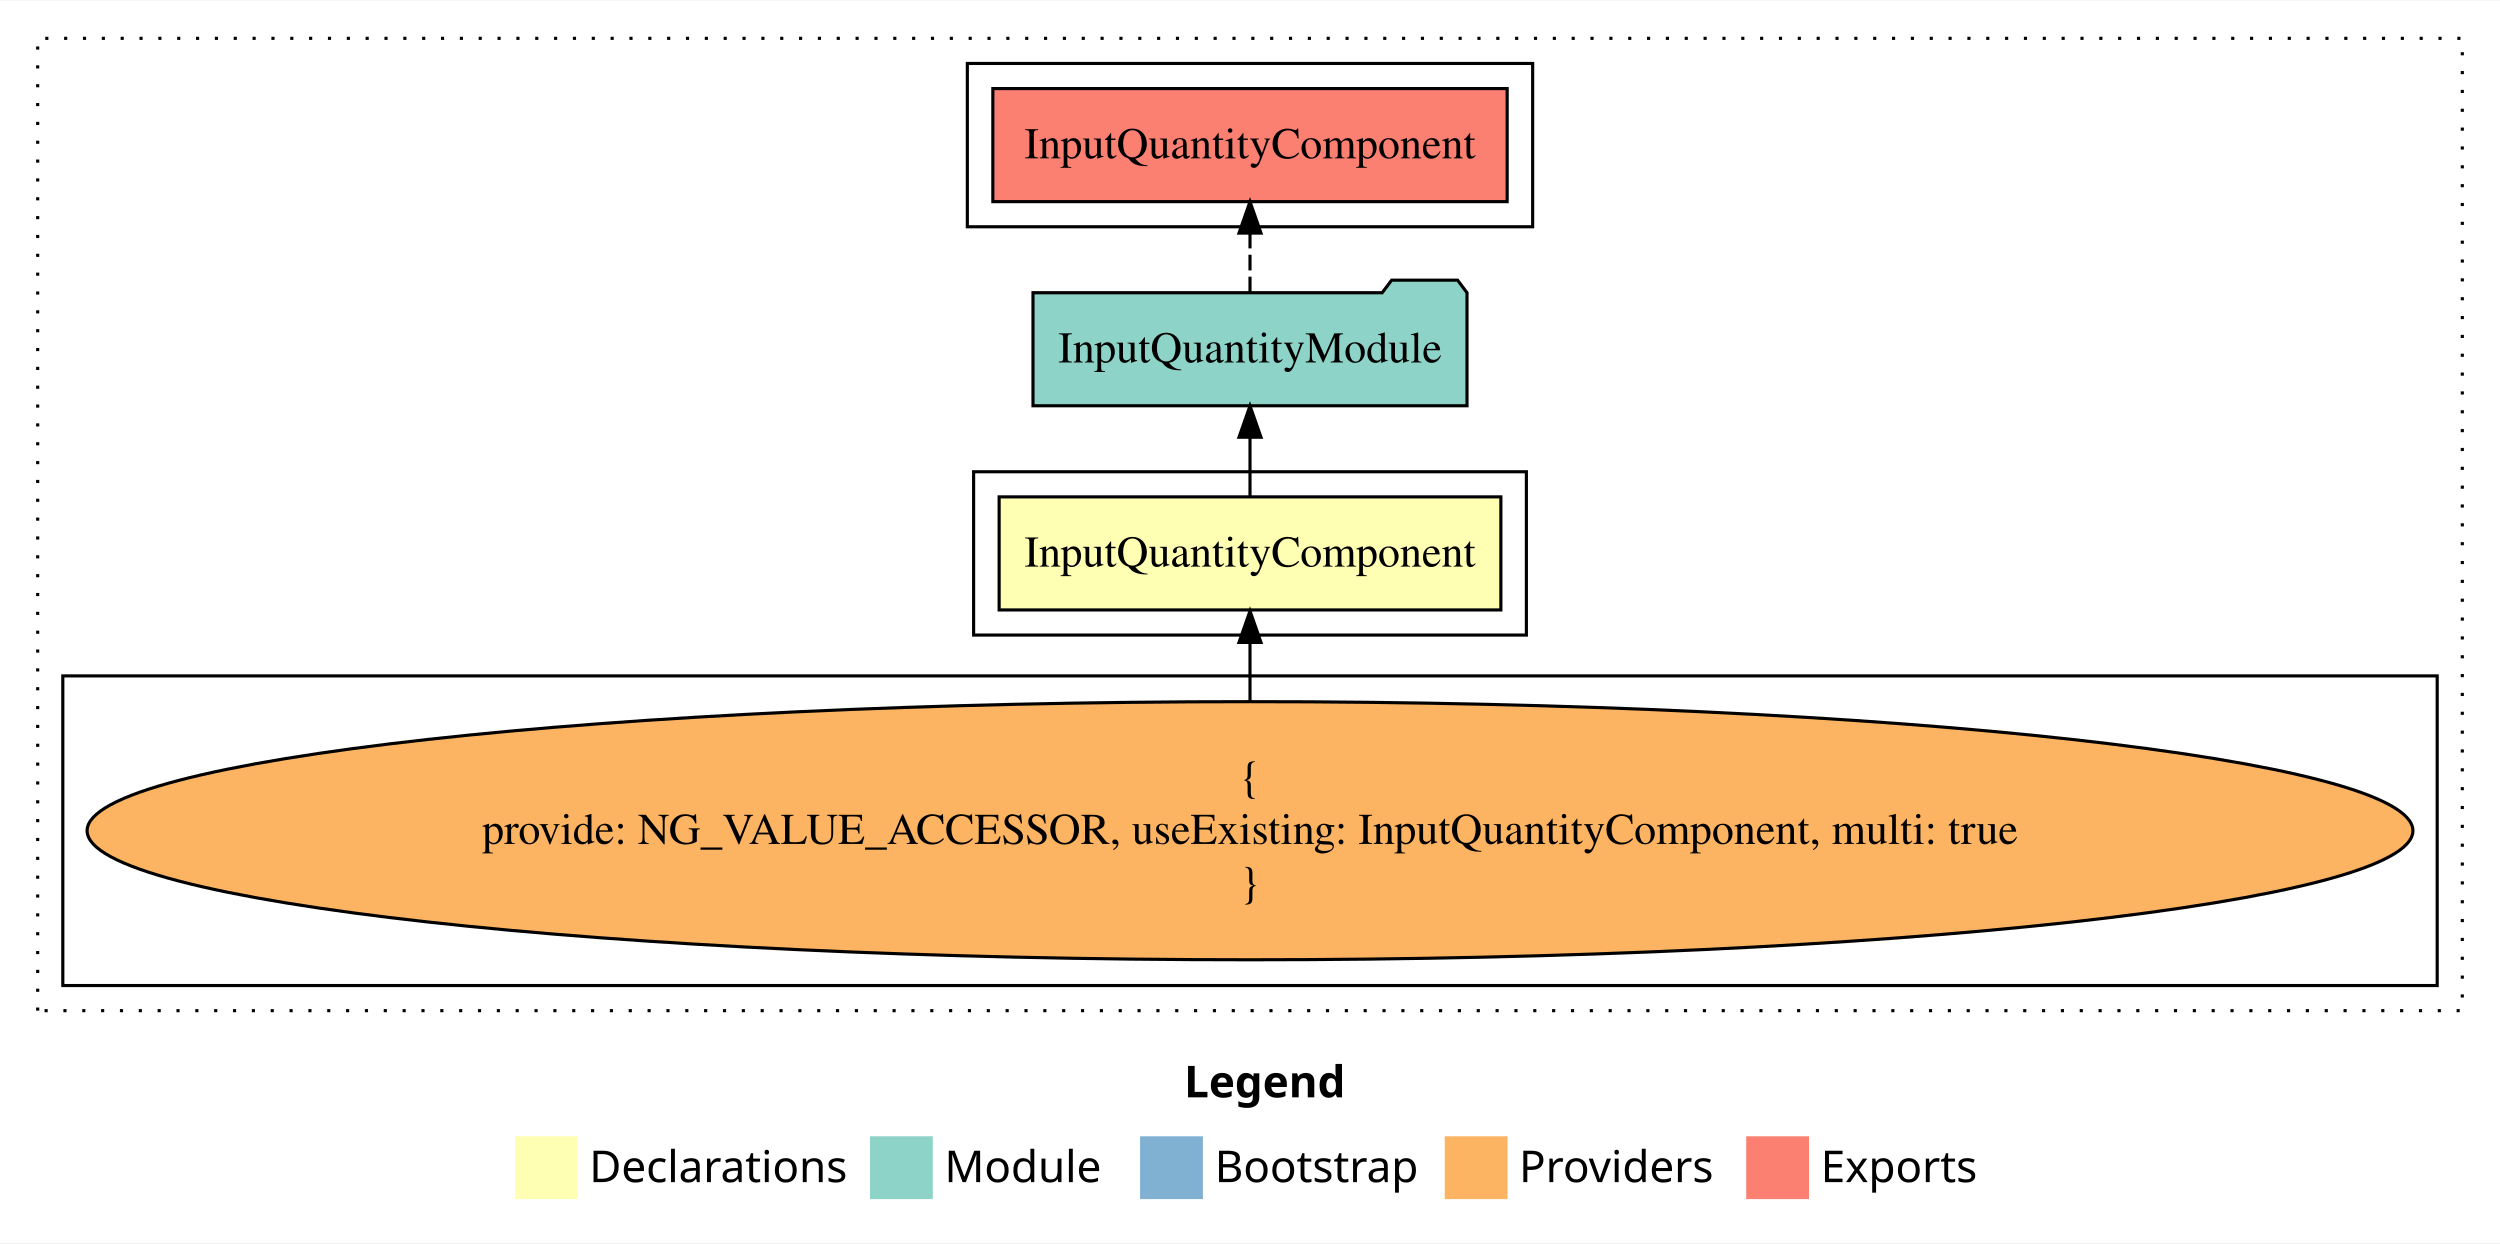
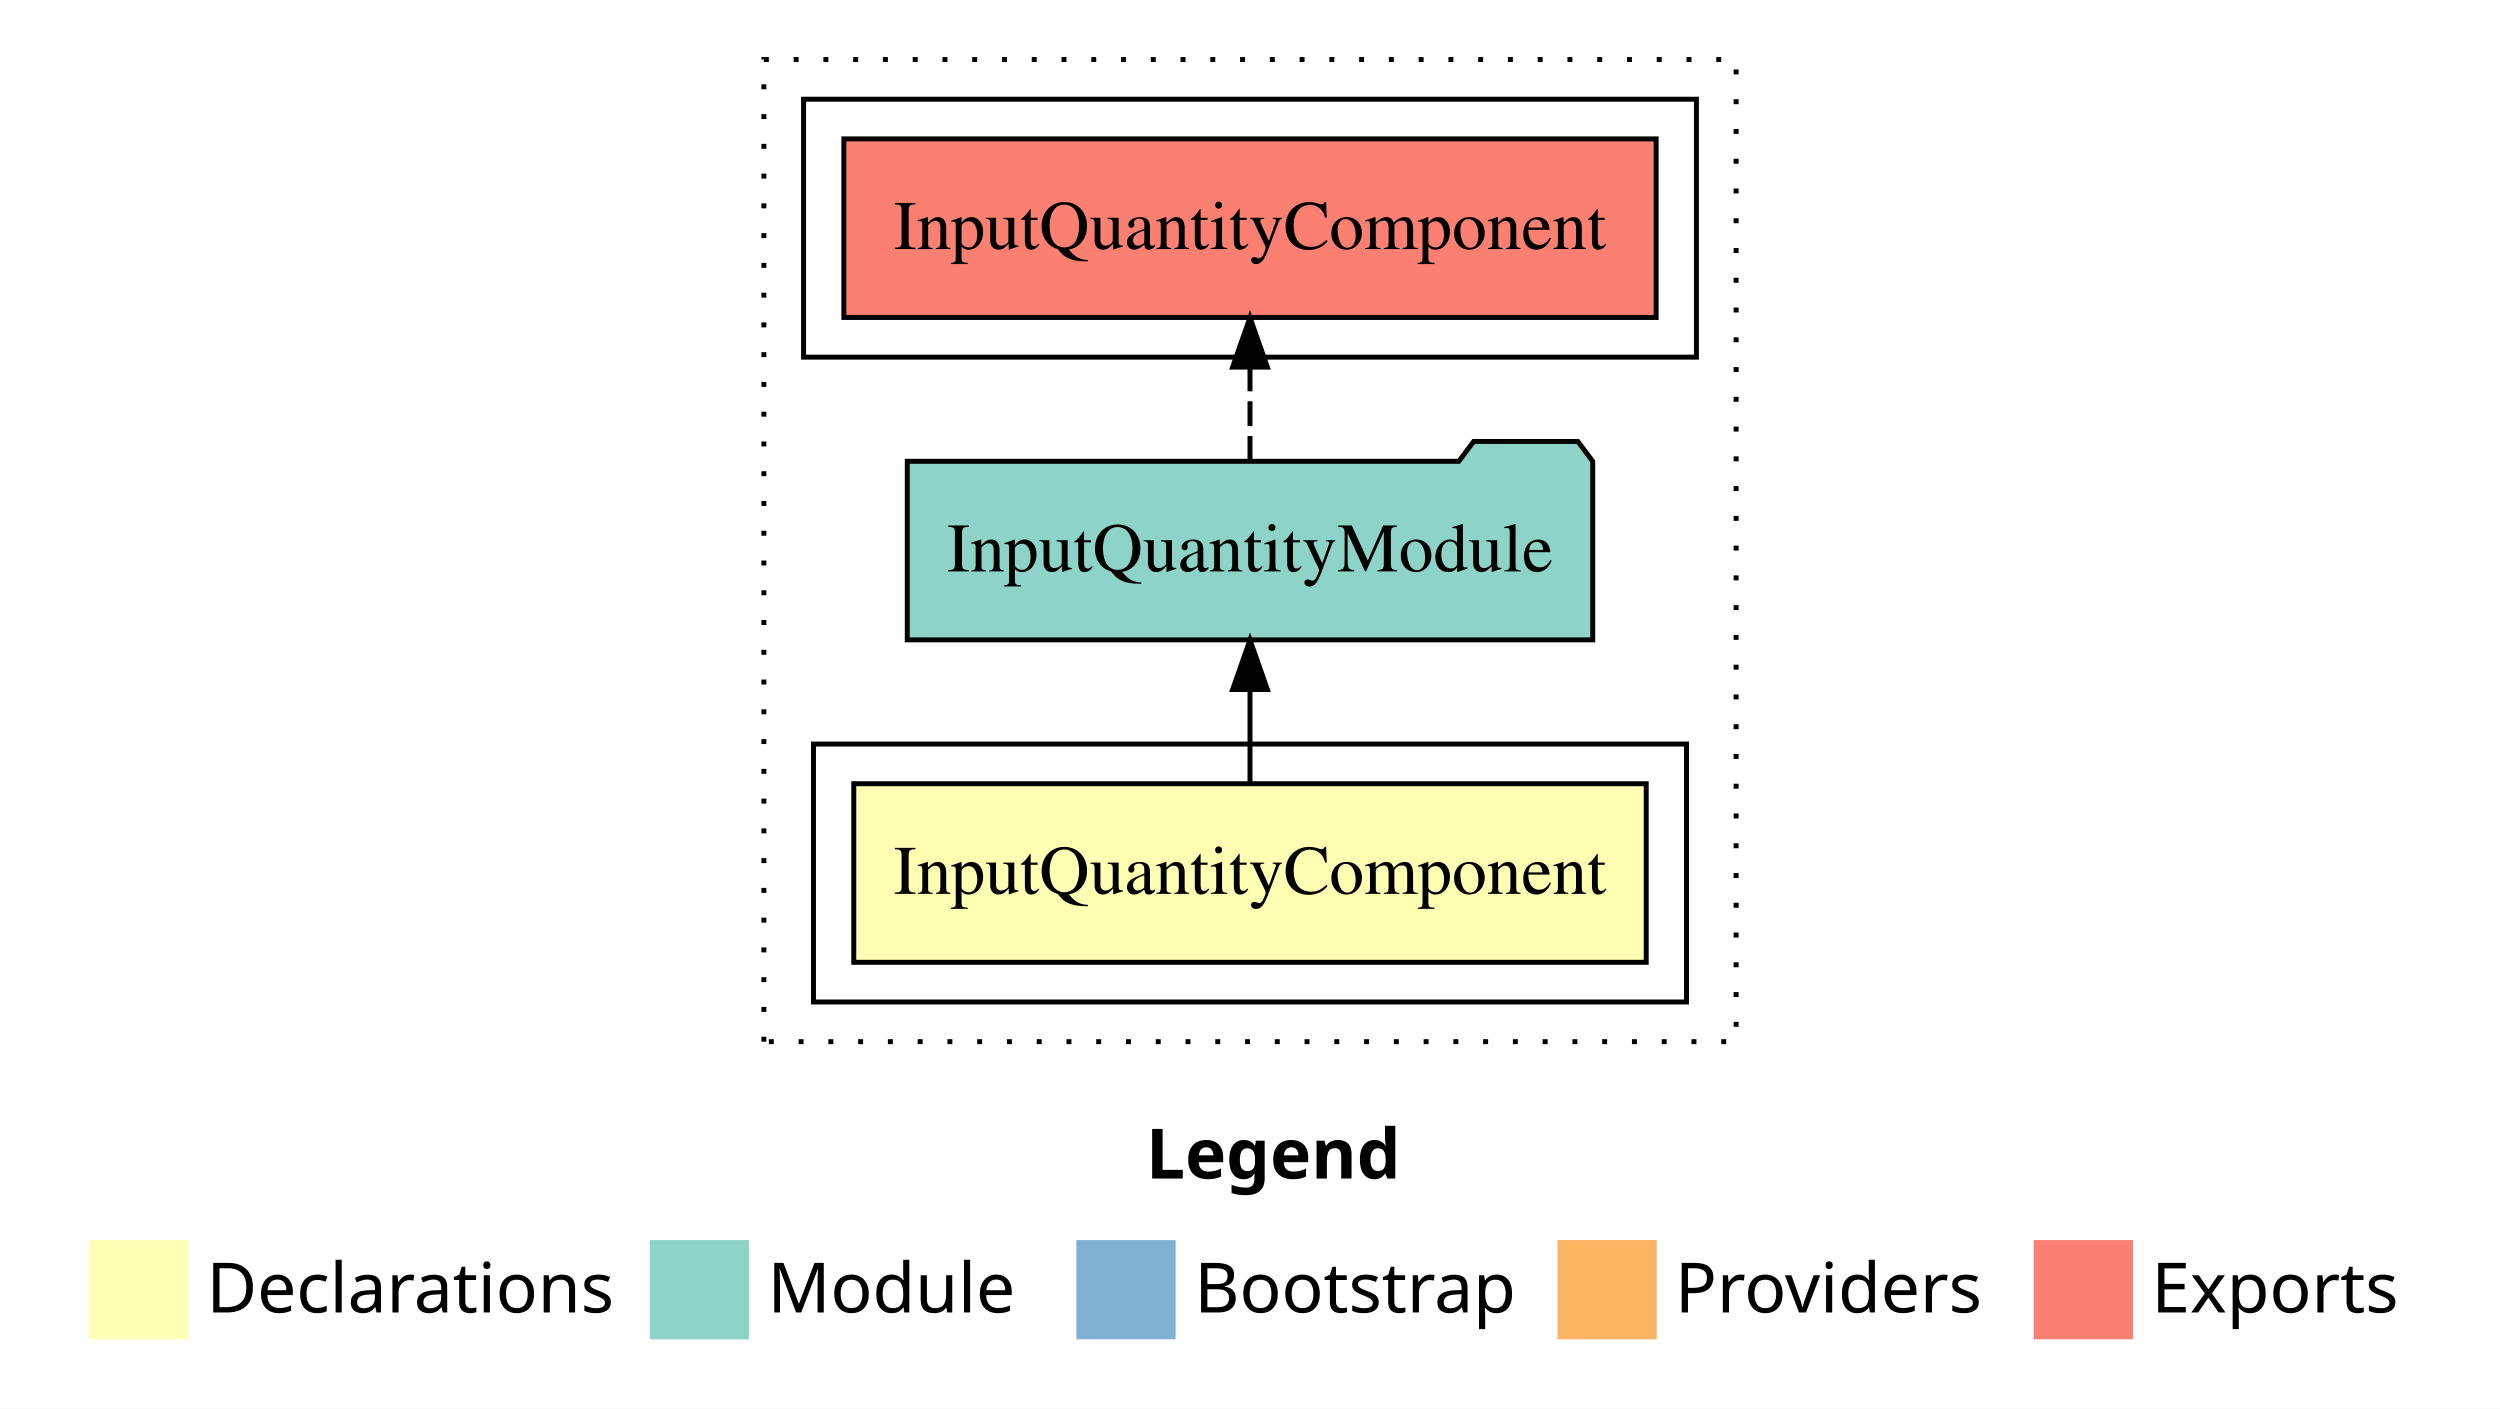
- <svg xmlns="http://www.w3.org/2000/svg" width="796pt" height="396pt" viewBox="0.00 0.00 796.00 395.59">
-   <g id="graph0" class="graph" transform="scale(1 1) rotate(0) translate(4 391.5901)">
-     <polygon fill="#ffffff" stroke="transparent" points="-4,4 -4,-391.59 792,-391.59 792,4 -4,4" />
-     <text text-anchor="start" x="373.009" y="-42.4" font-family="sans-serif" font-weight="bold" font-size="14.00" fill="#000000">Legend</text>
-     <polygon fill="#ffffb3" stroke="transparent" points="160,-10 160,-30 180,-30 180,-10 160,-10" />
-     <text text-anchor="start" x="183.629" y="-15.4" font-family="sans-serif" font-size="14.00" fill="#000000">  Declarations</text>
-     <polygon fill="#8dd3c7" stroke="transparent" points="273,-10 273,-30 293,-30 293,-10 273,-10" />
-     <text text-anchor="start" x="296.725" y="-15.4" font-family="sans-serif" font-size="14.00" fill="#000000">  Module</text>
-     <polygon fill="#80b1d3" stroke="transparent" points="359,-10 359,-30 379,-30 379,-10 359,-10" />
-     <text text-anchor="start" x="382.781" y="-15.4" font-family="sans-serif" font-size="14.00" fill="#000000">  Bootstrap</text>
-     <polygon fill="#fdb462" stroke="transparent" points="456,-10 456,-30 476,-30 476,-10 456,-10" />
-     <text text-anchor="start" x="479.673" y="-15.4" font-family="sans-serif" font-size="14.00" fill="#000000">  Providers</text>
-     <polygon fill="#fb8072" stroke="transparent" points="552,-10 552,-30 572,-30 572,-10 552,-10" />
-     <text text-anchor="start" x="575.726" y="-15.4" font-family="sans-serif" font-size="14.00" fill="#000000">  Exports</text>
+ <svg xmlns="http://www.w3.org/2000/svg" width="504pt" height="284pt" viewBox="0.00 0.00 504.00 284.00">
+   <g id="graph0" class="graph" transform="scale(1 1) rotate(0) translate(4 280)">
+     <polygon fill="#ffffff" stroke="transparent" points="-4,4 -4,-280 500,-280 500,4 -4,4" />
+     <text text-anchor="start" x="227.009" y="-42.4" font-family="sans-serif" font-weight="bold" font-size="14.00" fill="#000000">Legend</text>
+     <polygon fill="#ffffb3" stroke="transparent" points="14,-10 14,-30 34,-30 34,-10 14,-10" />
+     <text text-anchor="start" x="37.629" y="-15.4" font-family="sans-serif" font-size="14.00" fill="#000000">  Declarations</text>
+     <polygon fill="#8dd3c7" stroke="transparent" points="127,-10 127,-30 147,-30 147,-10 127,-10" />
+     <text text-anchor="start" x="150.725" y="-15.4" font-family="sans-serif" font-size="14.00" fill="#000000">  Module</text>
+     <polygon fill="#80b1d3" stroke="transparent" points="213,-10 213,-30 233,-30 233,-10 213,-10" />
+     <text text-anchor="start" x="236.781" y="-15.4" font-family="sans-serif" font-size="14.00" fill="#000000">  Bootstrap</text>
+     <polygon fill="#fdb462" stroke="transparent" points="310,-10 310,-30 330,-30 330,-10 310,-10" />
+     <text text-anchor="start" x="333.673" y="-15.4" font-family="sans-serif" font-size="14.00" fill="#000000">  Providers</text>
+     <polygon fill="#fb8072" stroke="transparent" points="406,-10 406,-30 426,-30 426,-10 406,-10" />
+     <text text-anchor="start" x="429.726" y="-15.4" font-family="sans-serif" font-size="14.00" fill="#000000">  Exports</text>
    <g id="clust1" class="cluster">
-       <polygon fill="none" stroke="#000000" stroke-dasharray="1,5" points="8,-70 8,-379.59 780,-379.59 780,-70 8,-70" />
+       <polygon fill="none" stroke="#000000" stroke-dasharray="1,5" points="150,-70 150,-268 346,-268 346,-70 150,-70" />
    </g>
    <g id="clust2" class="cluster">
-       <polygon fill="none" stroke="#000000" points="306,-189.59 306,-241.59 482,-241.59 482,-189.59 306,-189.59" />
-     </g>
-     <g id="clust3" class="cluster">
-       <polygon fill="none" stroke="#000000" points="16,-78 16,-176.59 772,-176.59 772,-78 16,-78" />
+       <polygon fill="none" stroke="#000000" points="160,-78 160,-130 336,-130 336,-78 160,-78" />
    </g>
    <g id="clust5" class="cluster">
-       <polygon fill="none" stroke="#000000" points="304,-319.59 304,-371.59 484,-371.59 484,-319.59 304,-319.59" />
+       <polygon fill="none" stroke="#000000" points="158,-208 158,-260 338,-260 338,-208 158,-208" />
    </g>
    <g id="node1" class="node">
-       <polygon fill="#ffffb3" stroke="#000000" points="473.877,-233.59 314.123,-233.59 314.123,-197.59 473.877,-197.59 473.877,-233.59" />
-       <text text-anchor="middle" x="394" y="-211.39" font-family="Times,serif" font-size="14.00" fill="#000000">InputQuantityComponent</text>
+       <polygon fill="#ffffb3" stroke="#000000" points="327.877,-122 168.123,-122 168.123,-86 327.877,-86 327.877,-122" />
+       <text text-anchor="middle" x="248" y="-99.8" font-family="Times,serif" font-size="14.00" fill="#000000">InputQuantityComponent</text>
    </g>
    <g id="node2" class="node">
-       <polygon fill="#8dd3c7" stroke="#000000" points="463.094,-298.59 460.094,-302.59 439.094,-302.59 436.094,-298.59 324.906,-298.59 324.906,-262.59 463.094,-262.59 463.094,-298.59" />
-       <text text-anchor="middle" x="394" y="-276.39" font-family="Times,serif" font-size="14.00" fill="#000000">InputQuantityModule</text>
+       <polygon fill="#8dd3c7" stroke="#000000" points="317.094,-187 314.094,-191 293.094,-191 290.094,-187 178.906,-187 178.906,-151 317.094,-151 317.094,-187" />
+       <text text-anchor="middle" x="248" y="-164.8" font-family="Times,serif" font-size="14.00" fill="#000000">InputQuantityModule</text>
    </g>
    <g id="edge1" class="edge">
-       <path fill="none" stroke="#000000" d="M394,-233.696C394,-233.696 394,-252.581 394,-252.581" />
-       <polygon fill="#000000" stroke="#000000" points="390.5,-252.581 394,-262.581 397.5,-252.581 390.5,-252.581" />
-     </g>
-     <g id="node4" class="node">
-       <polygon fill="#fb8072" stroke="#000000" points="475.877,-363.59 312.123,-363.59 312.123,-327.59 475.877,-327.59 475.877,-363.59" />
-       <text text-anchor="middle" x="394" y="-341.39" font-family="Times,serif" font-size="14.00" fill="#000000">InputQuantityComponent </text>
-     </g>
-     <g id="edge3" class="edge">
-       <path fill="none" stroke="#000000" stroke-dasharray="5,2" d="M394,-298.696C394,-298.696 394,-317.581 394,-317.581" />
-       <polygon fill="#000000" stroke="#000000" points="390.5,-317.581 394,-327.581 397.5,-317.581 390.5,-317.581" />
+       <path fill="none" stroke="#000000" d="M248,-122.106C248,-122.106 248,-140.991 248,-140.991" />
+       <polygon fill="#000000" stroke="#000000" points="244.5,-140.991 248,-150.991 251.5,-140.991 244.5,-140.991" />
    </g>
    <g id="node3" class="node">
-       <ellipse fill="#fdb462" stroke="#000000" cx="394" cy="-127.295" rx="370.27" ry="41.091" />
-       <text text-anchor="middle" x="394" y="-139.895" font-family="Times,serif" font-size="14.00" fill="#000000">{</text>
-       <text text-anchor="middle" x="394" y="-123.095" font-family="Times,serif" font-size="14.00" fill="#000000">    provide: NG_VALUE_ACCESSOR, useExisting: InputQuantityComponent, multi: true</text>
-       <text text-anchor="middle" x="394" y="-106.295" font-family="Times,serif" font-size="14.00" fill="#000000">}</text>
+       <polygon fill="#fb8072" stroke="#000000" points="329.877,-252 166.123,-252 166.123,-216 329.877,-216 329.877,-252" />
+       <text text-anchor="middle" x="248" y="-229.8" font-family="Times,serif" font-size="14.00" fill="#000000">InputQuantityComponent </text>
    </g>
    <g id="edge2" class="edge">
-       <path fill="none" stroke="#000000" d="M394,-168.599C394,-168.599 394,-187.255 394,-187.255" />
-       <polygon fill="#000000" stroke="#000000" points="390.5,-187.255 394,-197.255 397.5,-187.255 390.5,-187.255" />
+       <path fill="none" stroke="#000000" stroke-dasharray="5,2" d="M248,-187.106C248,-187.106 248,-205.991 248,-205.991" />
+       <polygon fill="#000000" stroke="#000000" points="244.5,-205.991 248,-215.991 251.5,-205.991 244.5,-205.991" />
    </g>
  </g>
</svg>
